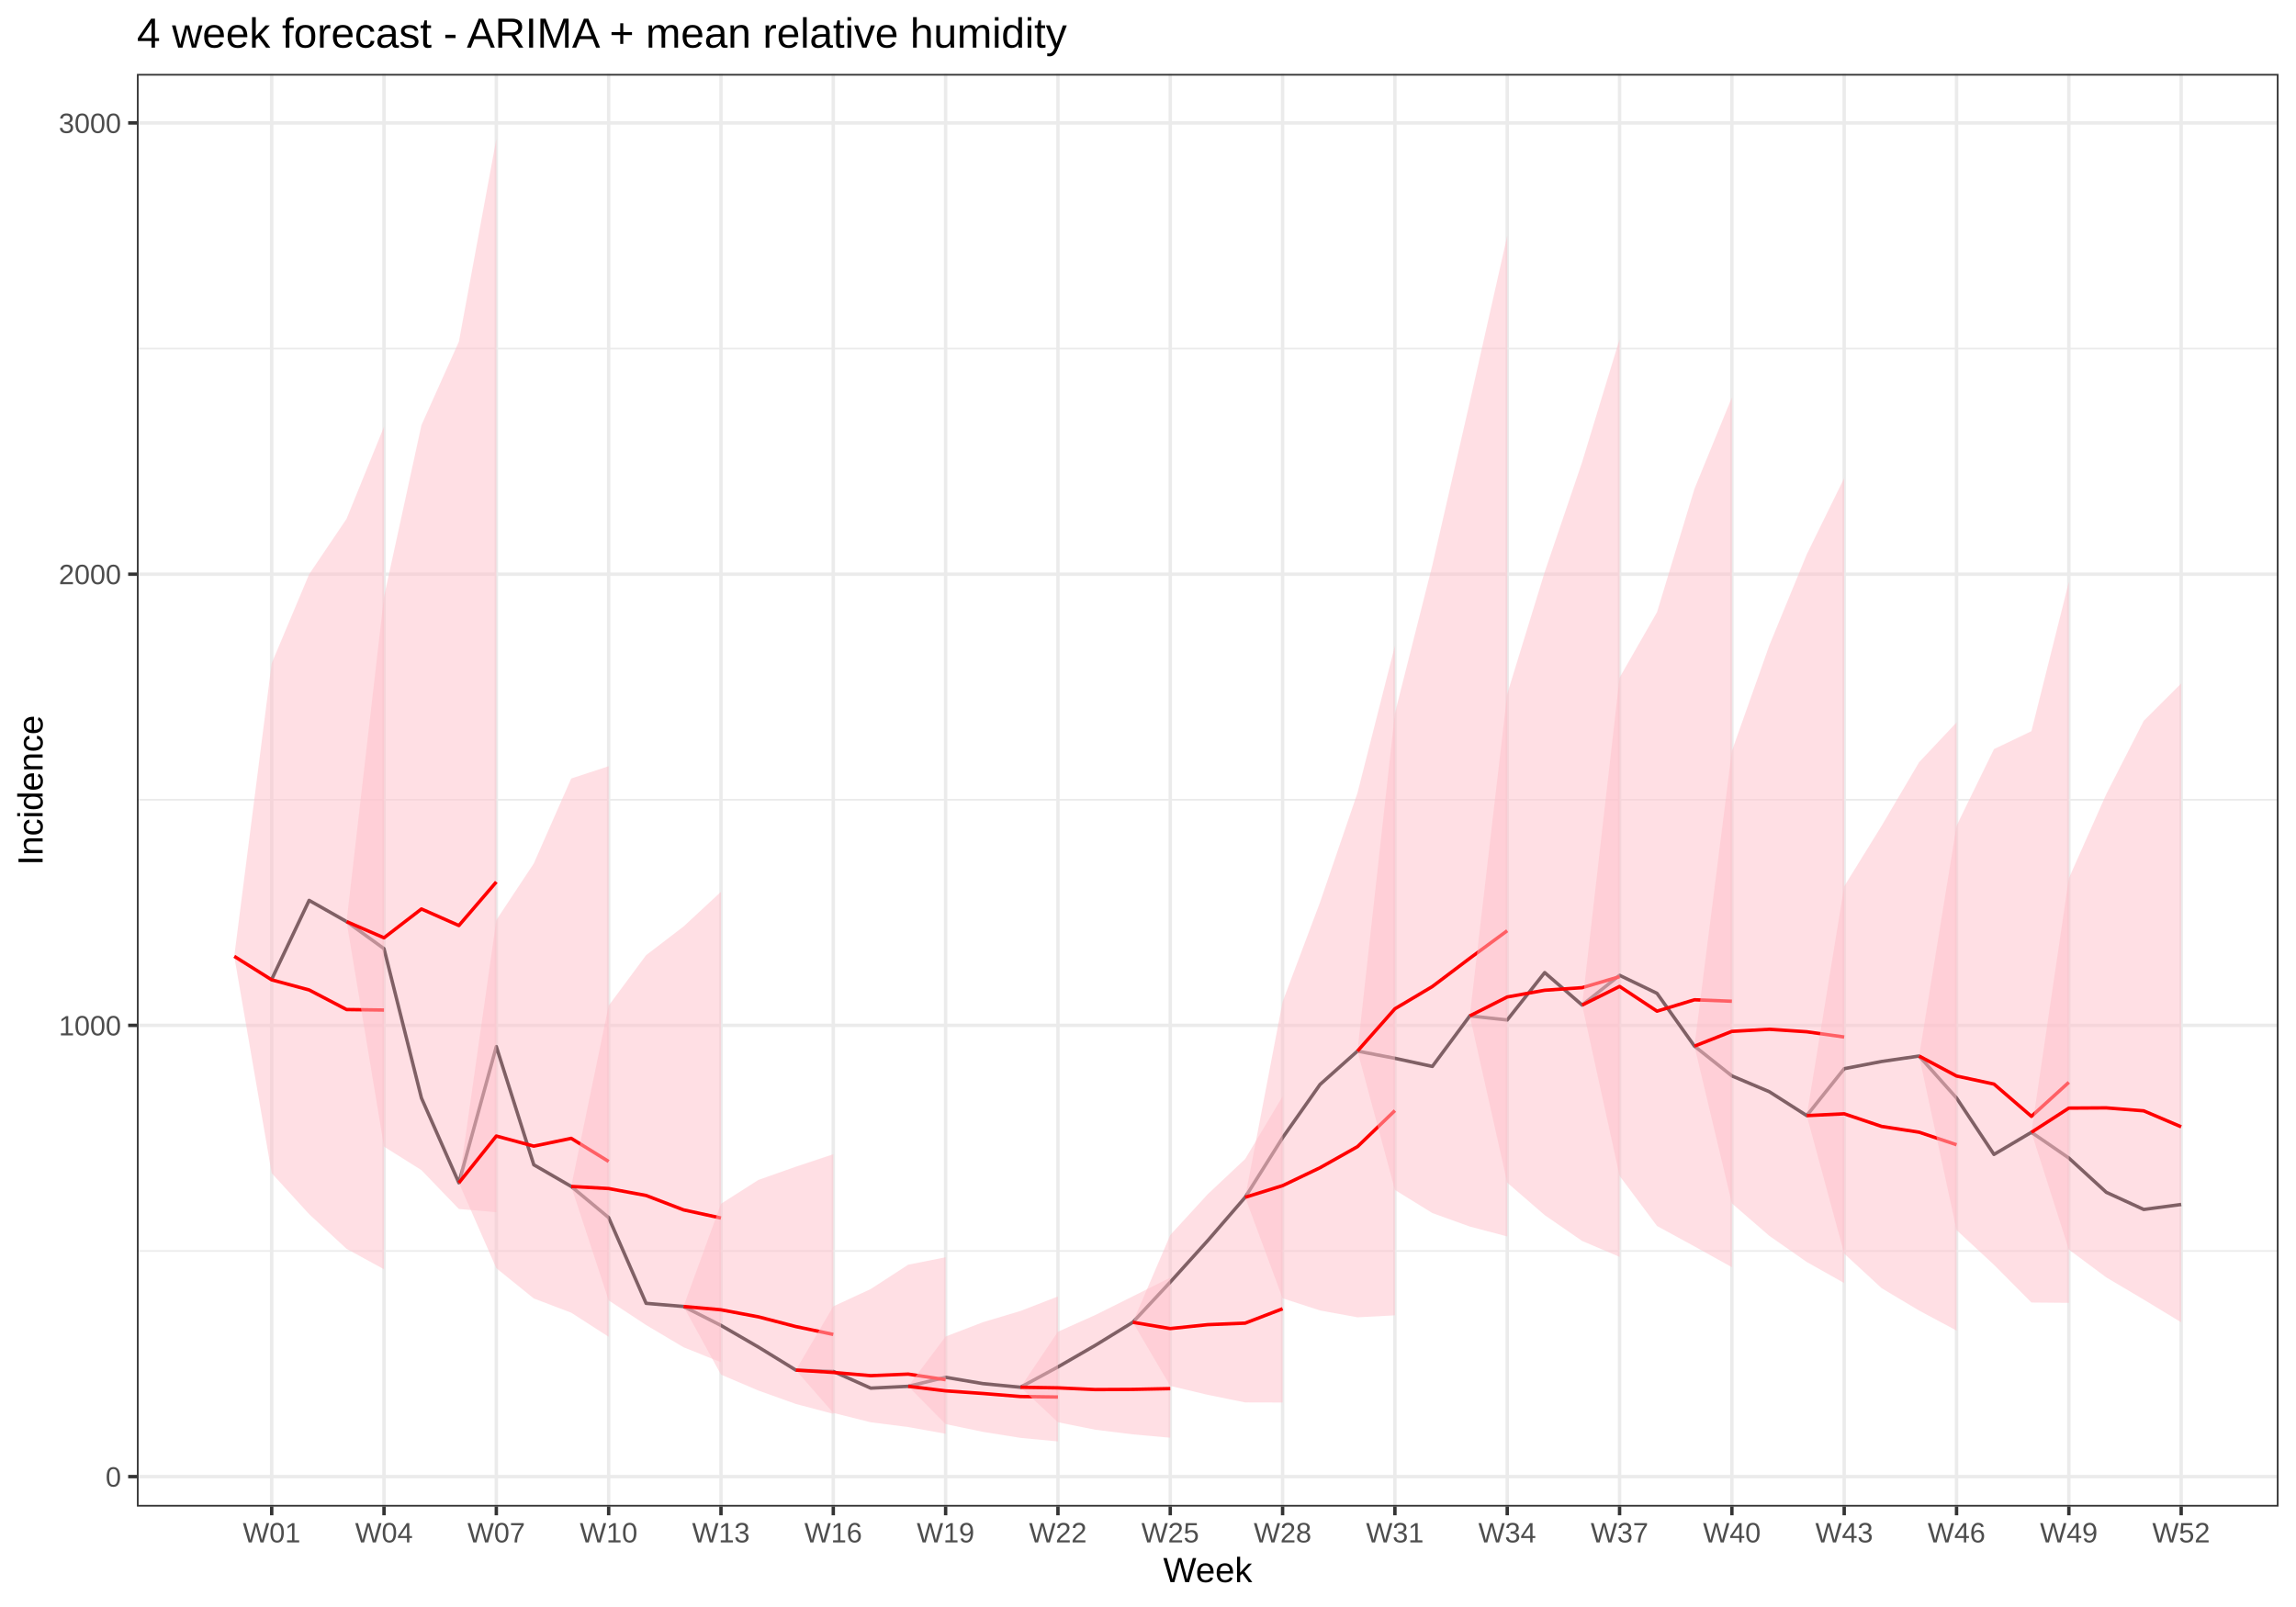
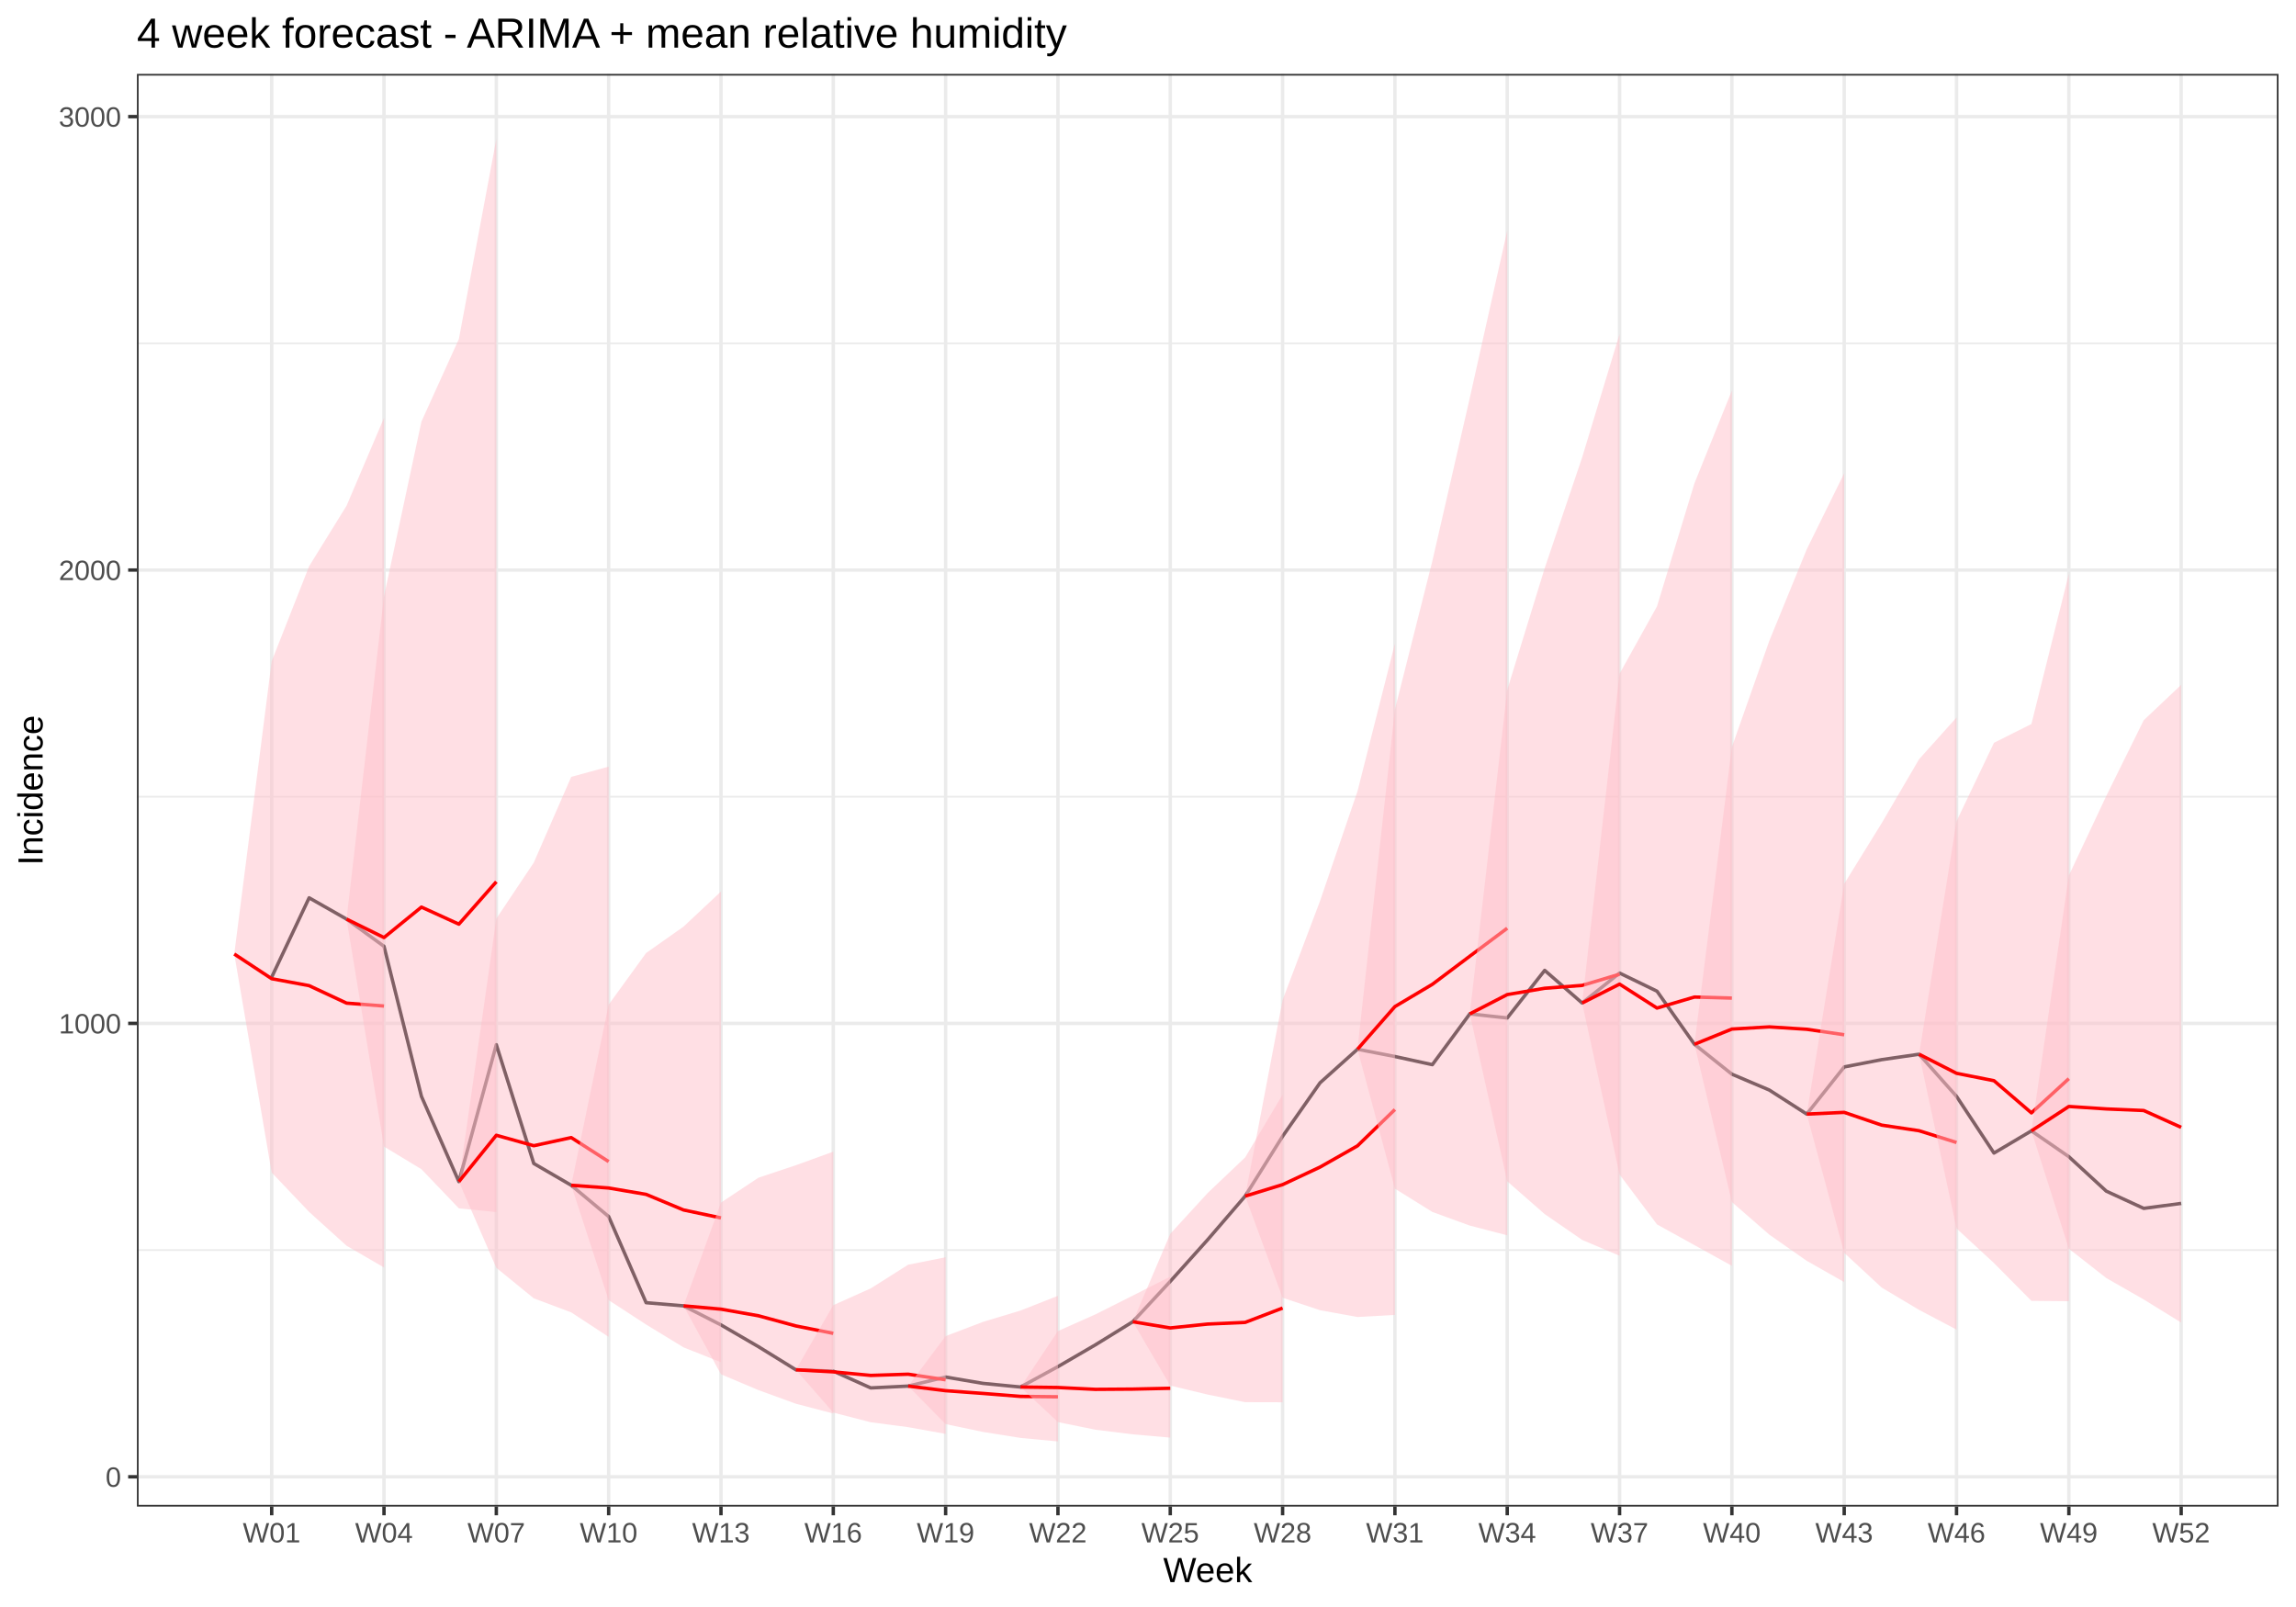
<svg xmlns="http://www.w3.org/2000/svg" class="svglite" width="720.00pt" height="504.00pt" viewBox="0 0 720.00 504.00">
  <defs>
    <style type="text/css">
    .svglite line, .svglite polyline, .svglite polygon, .svglite path, .svglite rect, .svglite circle {
      fill: none;
      stroke: #000000;
      stroke-linecap: round;
      stroke-linejoin: round;
      stroke-miterlimit: 10.00;
    }
    .svglite text {
      white-space: pre;
    }
  </style>
  </defs>
  <rect width="100%" height="100%" style="stroke: none; fill: #FFFFFF;" />
  <defs>
    <clipPath id="cpMC4wMHw3MjAuMDB8MC4wMHw1MDQuMDA=">
      <rect x="0.00" y="0.00" width="720.00" height="504.00" />
    </clipPath>
  </defs>
  <g clip-path="url(#cpMC4wMHw3MjAuMDB8MC4wMHw1MDQuMDA=)">
    <rect x="0.00" y="-0" width="720.00" height="504.00" style="stroke-width: 1.07; stroke: #FFFFFF; fill: #FFFFFF;" />
  </g>
  <defs>
    <clipPath id="cpNDIuOTN8NzE0LjUyfDIzLjE4fDQ3Mi41MA==">
      <rect x="42.93" y="23.18" width="671.59" height="449.33" />
    </clipPath>
  </defs>
  <g clip-path="url(#cpNDIuOTN8NzE0LjUyfDIzLjE4fDQ3Mi41MA==)">
    <rect x="42.93" y="23.18" width="671.59" height="449.33" style="stroke-width: 1.07; stroke: none; fill: #FFFFFF;" />
-     <polyline points="42.93,392.34 714.52,392.34 " style="stroke-width: 0.53; stroke: #EBEBEB; stroke-linecap: butt;" />
-     <polyline points="42.93,250.83 714.52,250.83 " style="stroke-width: 0.53; stroke: #EBEBEB; stroke-linecap: butt;" />
-     <polyline points="42.93,109.31 714.52,109.31 " style="stroke-width: 0.53; stroke: #EBEBEB; stroke-linecap: butt;" />
-     <polyline points="42.93,463.10 714.52,463.10 " style="stroke-width: 1.07; stroke: #EBEBEB; stroke-linecap: butt;" />
-     <polyline points="42.93,321.58 714.52,321.58 " style="stroke-width: 1.07; stroke: #EBEBEB; stroke-linecap: butt;" />
-     <polyline points="42.93,180.07 714.52,180.07 " style="stroke-width: 1.07; stroke: #EBEBEB; stroke-linecap: butt;" />
-     <polyline points="42.93,38.56 714.52,38.56 " style="stroke-width: 1.07; stroke: #EBEBEB; stroke-linecap: butt;" />
+     <polyline points="42.93,392.06 714.52,392.06 " style="stroke-width: 0.53; stroke: #EBEBEB; stroke-linecap: butt;" />
+     <polyline points="42.93,249.87 714.52,249.87 " style="stroke-width: 0.53; stroke: #EBEBEB; stroke-linecap: butt;" />
+     <polyline points="42.93,107.68 714.52,107.68 " style="stroke-width: 0.53; stroke: #EBEBEB; stroke-linecap: butt;" />
+     <polyline points="42.93,463.16 714.52,463.16 " style="stroke-width: 1.07; stroke: #EBEBEB; stroke-linecap: butt;" />
+     <polyline points="42.93,320.97 714.52,320.97 " style="stroke-width: 1.07; stroke: #EBEBEB; stroke-linecap: butt;" />
+     <polyline points="42.93,178.78 714.52,178.78 " style="stroke-width: 1.07; stroke: #EBEBEB; stroke-linecap: butt;" />
+     <polyline points="42.93,36.58 714.52,36.58 " style="stroke-width: 1.07; stroke: #EBEBEB; stroke-linecap: butt;" />
    <polyline points="85.20,472.50 85.20,23.18 " style="stroke-width: 1.07; stroke: #EBEBEB; stroke-linecap: butt;" />
    <polyline points="120.42,472.50 120.42,23.18 " style="stroke-width: 1.07; stroke: #EBEBEB; stroke-linecap: butt;" />
    <polyline points="155.64,472.50 155.64,23.18 " style="stroke-width: 1.07; stroke: #EBEBEB; stroke-linecap: butt;" />
    <polyline points="190.87,472.50 190.87,23.18 " style="stroke-width: 1.07; stroke: #EBEBEB; stroke-linecap: butt;" />
    <polyline points="226.09,472.50 226.09,23.18 " style="stroke-width: 1.07; stroke: #EBEBEB; stroke-linecap: butt;" />
    <polyline points="261.31,472.50 261.31,23.18 " style="stroke-width: 1.07; stroke: #EBEBEB; stroke-linecap: butt;" />
    <polyline points="296.54,472.50 296.54,23.18 " style="stroke-width: 1.07; stroke: #EBEBEB; stroke-linecap: butt;" />
    <polyline points="331.76,472.50 331.76,23.18 " style="stroke-width: 1.07; stroke: #EBEBEB; stroke-linecap: butt;" />
    <polyline points="366.98,472.50 366.98,23.18 " style="stroke-width: 1.07; stroke: #EBEBEB; stroke-linecap: butt;" />
    <polyline points="402.21,472.50 402.21,23.18 " style="stroke-width: 1.07; stroke: #EBEBEB; stroke-linecap: butt;" />
    <polyline points="437.43,472.50 437.43,23.18 " style="stroke-width: 1.07; stroke: #EBEBEB; stroke-linecap: butt;" />
    <polyline points="472.65,472.50 472.65,23.18 " style="stroke-width: 1.07; stroke: #EBEBEB; stroke-linecap: butt;" />
    <polyline points="507.88,472.50 507.88,23.18 " style="stroke-width: 1.07; stroke: #EBEBEB; stroke-linecap: butt;" />
    <polyline points="543.10,472.50 543.10,23.18 " style="stroke-width: 1.07; stroke: #EBEBEB; stroke-linecap: butt;" />
    <polyline points="578.32,472.50 578.32,23.18 " style="stroke-width: 1.07; stroke: #EBEBEB; stroke-linecap: butt;" />
    <polyline points="613.55,472.50 613.55,23.18 " style="stroke-width: 1.07; stroke: #EBEBEB; stroke-linecap: butt;" />
    <polyline points="648.77,472.50 648.77,23.18 " style="stroke-width: 1.07; stroke: #EBEBEB; stroke-linecap: butt;" />
    <polyline points="683.99,472.50 683.99,23.18 " style="stroke-width: 1.07; stroke: #EBEBEB; stroke-linecap: butt;" />
-     <polyline points="85.20,307.15 96.94,282.38 108.68,289.04 120.42,297.53 132.16,344.37 143.90,370.97 155.64,328.24 167.39,365.31 179.13,372.10 190.87,381.87 202.61,408.76 214.35,409.75 226.09,415.69 237.83,422.48 249.57,429.70 261.31,430.12 273.06,435.36 284.80,434.79 296.54,431.96 308.28,433.95 320.02,435.08 331.76,428.71 343.50,421.92 355.24,414.70 366.98,402.10 378.73,389.09 390.47,375.50 402.21,356.82 413.95,340.12 425.69,329.65 437.43,331.91 449.17,334.46 460.91,318.61 472.65,319.89 484.40,305.03 496.14,315.22 507.88,305.88 519.62,311.54 531.36,328.09 543.10,337.43 554.84,342.39 566.58,349.89 578.32,335.17 590.06,332.91 601.81,331.21 613.55,344.37 625.29,362.06 637.03,355.12 648.77,363.19 660.51,373.94 672.25,379.32 683.99,377.76 " style="stroke-width: 1.07; stroke-linecap: butt;" />
-     <polygon points="73.46,299.93 85.20,208.03 96.94,180.11 108.68,162.71 120.42,133.83 120.42,398.08 108.68,391.67 96.94,380.79 85.20,367.94 73.46,299.93 " style="stroke-width: 0.00; stroke: none; stroke-linecap: butt; fill: #FFC0CB; fill-opacity: 0.50;" />
-     <polyline points="73.46,299.93 85.20,208.03 96.94,180.11 108.68,162.71 120.42,133.83 " style="stroke-width: 1.07; stroke: none; stroke-linecap: butt;" />
-     <polyline points="120.42,398.08 108.68,391.67 96.94,380.79 85.20,367.94 73.46,299.93 " style="stroke-width: 1.07; stroke: none; stroke-linecap: butt;" />
-     <polyline points="73.46,299.93 85.20,307.31 96.94,310.48 108.68,316.62 120.42,316.78 " style="stroke-width: 1.07; stroke: #FF0000; stroke-linecap: butt;" />
-     <polygon points="108.68,289.04 120.42,187.19 132.16,133.34 143.90,107.16 155.64,43.60 155.64,380.19 143.90,379.18 132.16,366.99 120.42,359.61 108.68,289.04 " style="stroke-width: 0.00; stroke: none; stroke-linecap: butt; fill: #FFC0CB; fill-opacity: 0.50;" />
-     <polyline points="108.68,289.04 120.42,187.19 132.16,133.34 143.90,107.16 155.64,43.60 " style="stroke-width: 1.07; stroke: none; stroke-linecap: butt;" />
-     <polyline points="155.64,380.19 143.90,379.18 132.16,366.99 120.42,359.61 108.68,289.04 " style="stroke-width: 1.07; stroke: none; stroke-linecap: butt;" />
-     <polyline points="108.68,289.04 120.42,294.12 132.16,285.08 143.90,290.27 155.64,276.60 " style="stroke-width: 1.07; stroke: #FF0000; stroke-linecap: butt;" />
-     <polygon points="143.90,370.97 155.64,288.56 167.39,270.81 179.13,244.16 190.87,240.30 190.87,419.26 179.13,411.70 167.39,407.24 155.64,397.74 143.90,370.97 " style="stroke-width: 0.00; stroke: none; stroke-linecap: butt; fill: #FFC0CB; fill-opacity: 0.50;" />
-     <polyline points="143.90,370.97 155.64,288.56 167.39,270.81 179.13,244.16 190.87,240.30 " style="stroke-width: 1.07; stroke: none; stroke-linecap: butt;" />
-     <polyline points="190.87,419.26 179.13,411.70 167.39,407.24 155.64,397.74 143.90,370.97 " style="stroke-width: 1.07; stroke: none; stroke-linecap: butt;" />
-     <polyline points="143.90,370.97 155.64,356.29 167.39,359.46 179.13,357.02 190.87,364.27 " style="stroke-width: 1.07; stroke: #FF0000; stroke-linecap: butt;" />
-     <polygon points="179.13,372.10 190.87,315.39 202.61,299.57 214.35,290.58 226.09,279.69 226.09,427.25 214.35,422.54 202.61,415.57 190.87,407.84 179.13,372.10 " style="stroke-width: 0.00; stroke: none; stroke-linecap: butt; fill: #FFC0CB; fill-opacity: 0.50;" />
-     <polyline points="179.13,372.10 190.87,315.39 202.61,299.57 214.35,290.58 226.09,279.69 " style="stroke-width: 1.07; stroke: none; stroke-linecap: butt;" />
-     <polyline points="226.09,427.25 214.35,422.54 202.61,415.57 190.87,407.84 179.13,372.10 " style="stroke-width: 1.07; stroke: none; stroke-linecap: butt;" />
-     <polyline points="179.13,372.10 190.87,372.76 202.61,374.94 214.35,379.45 226.09,382.01 " style="stroke-width: 1.07; stroke: #FF0000; stroke-linecap: butt;" />
-     <polygon points="214.35,409.75 226.09,377.54 237.83,370.05 249.57,365.91 261.31,362.00 261.31,443.44 249.57,440.32 237.83,436.12 226.09,431.12 214.35,409.75 " style="stroke-width: 0.00; stroke: none; stroke-linecap: butt; fill: #FFC0CB; fill-opacity: 0.50;" />
-     <polyline points="214.35,409.75 226.09,377.54 237.83,370.05 249.57,365.91 261.31,362.00 " style="stroke-width: 1.07; stroke: none; stroke-linecap: butt;" />
-     <polyline points="261.31,443.44 249.57,440.32 237.83,436.12 226.09,431.12 214.35,409.75 " style="stroke-width: 1.07; stroke: none; stroke-linecap: butt;" />
-     <polyline points="214.35,409.75 226.09,410.79 237.83,413.00 249.57,416.05 261.31,418.52 " style="stroke-width: 1.07; stroke: #FF0000; stroke-linecap: butt;" />
-     <polygon points="249.57,429.70 261.31,409.71 273.06,404.27 284.80,396.64 296.54,394.31 296.54,449.67 284.80,447.56 273.06,446.07 261.31,443.13 249.57,429.70 " style="stroke-width: 0.00; stroke: none; stroke-linecap: butt; fill: #FFC0CB; fill-opacity: 0.50;" />
-     <polyline points="249.57,429.70 261.31,409.71 273.06,404.27 284.80,396.64 296.54,394.31 " style="stroke-width: 1.07; stroke: none; stroke-linecap: butt;" />
-     <polyline points="296.54,449.67 284.80,447.56 273.06,446.07 261.31,443.13 249.57,429.70 " style="stroke-width: 1.07; stroke: none; stroke-linecap: butt;" />
-     <polyline points="249.57,429.70 261.31,430.44 273.06,431.45 284.80,430.96 296.54,432.71 " style="stroke-width: 1.07; stroke: #FF0000; stroke-linecap: butt;" />
-     <polygon points="284.80,434.79 296.54,419.16 308.28,414.66 320.02,411.15 331.76,406.60 331.76,452.08 320.02,450.96 308.28,449.08 296.54,446.64 284.80,434.79 " style="stroke-width: 0.00; stroke: none; stroke-linecap: butt; fill: #FFC0CB; fill-opacity: 0.50;" />
-     <polyline points="284.80,434.79 296.54,419.16 308.28,414.66 320.02,411.15 331.76,406.60 " style="stroke-width: 1.07; stroke: none; stroke-linecap: butt;" />
-     <polyline points="331.76,452.08 320.02,450.96 308.28,449.08 296.54,446.64 284.80,434.79 " style="stroke-width: 1.07; stroke: none; stroke-linecap: butt;" />
-     <polyline points="284.80,434.79 296.54,436.21 308.28,437.04 320.02,437.99 331.76,438.15 " style="stroke-width: 1.07; stroke: #FF0000; stroke-linecap: butt;" />
-     <polygon points="320.02,435.08 331.76,417.66 343.50,412.41 355.24,406.56 366.98,400.69 366.98,450.91 355.24,449.86 343.50,448.41 331.76,446.05 320.02,435.08 " style="stroke-width: 0.00; stroke: none; stroke-linecap: butt; fill: #FFC0CB; fill-opacity: 0.50;" />
-     <polyline points="320.02,435.08 331.76,417.66 343.50,412.41 355.24,406.56 366.98,400.69 " style="stroke-width: 1.07; stroke: none; stroke-linecap: butt;" />
-     <polyline points="366.98,450.91 355.24,449.86 343.50,448.41 331.76,446.05 320.02,435.08 " style="stroke-width: 1.07; stroke: none; stroke-linecap: butt;" />
-     <polyline points="320.02,435.08 331.76,435.27 343.50,435.81 355.24,435.75 366.98,435.51 " style="stroke-width: 1.07; stroke: #FF0000; stroke-linecap: butt;" />
-     <polygon points="355.24,414.70 366.98,387.34 378.73,374.54 390.47,363.49 402.21,343.84 402.21,439.87 390.47,439.84 378.73,437.46 366.98,434.66 355.24,414.70 " style="stroke-width: 0.00; stroke: none; stroke-linecap: butt; fill: #FFC0CB; fill-opacity: 0.50;" />
-     <polyline points="355.24,414.70 366.98,387.34 378.73,374.54 390.47,363.49 402.21,343.84 " style="stroke-width: 1.07; stroke: none; stroke-linecap: butt;" />
-     <polyline points="402.21,439.87 390.47,439.84 378.73,437.46 366.98,434.66 355.24,414.70 " style="stroke-width: 1.07; stroke: none; stroke-linecap: butt;" />
-     <polyline points="355.24,414.70 366.98,416.68 378.73,415.45 390.47,414.97 402.21,410.46 " style="stroke-width: 1.07; stroke: #FF0000; stroke-linecap: butt;" />
-     <polygon points="390.47,375.50 402.21,314.19 413.95,282.98 425.69,248.69 437.43,202.53 437.43,412.53 425.69,413.15 413.95,411.00 402.21,407.18 390.47,375.50 " style="stroke-width: 0.00; stroke: none; stroke-linecap: butt; fill: #FFC0CB; fill-opacity: 0.50;" />
-     <polyline points="390.47,375.50 402.21,314.19 413.95,282.98 425.69,248.69 437.43,202.53 " style="stroke-width: 1.07; stroke: none; stroke-linecap: butt;" />
-     <polyline points="437.43,412.53 425.69,413.15 413.95,411.00 402.21,407.18 390.47,375.50 " style="stroke-width: 1.07; stroke: none; stroke-linecap: butt;" />
-     <polyline points="390.47,375.50 402.21,371.85 413.95,366.23 425.69,359.62 437.43,348.31 " style="stroke-width: 1.07; stroke: #FF0000; stroke-linecap: butt;" />
-     <polygon points="425.69,329.65 437.43,223.68 449.17,177.28 460.91,126.09 472.65,73.98 472.65,387.78 460.91,384.68 449.17,380.45 437.43,373.19 425.69,329.65 " style="stroke-width: 0.00; stroke: none; stroke-linecap: butt; fill: #FFC0CB; fill-opacity: 0.50;" />
-     <polyline points="425.69,329.65 437.43,223.68 449.17,177.28 460.91,126.09 472.65,73.98 " style="stroke-width: 1.07; stroke: none; stroke-linecap: butt;" />
-     <polyline points="472.65,387.78 460.91,384.68 449.17,380.45 437.43,373.19 425.69,329.65 " style="stroke-width: 1.07; stroke: none; stroke-linecap: butt;" />
-     <polyline points="425.69,329.65 437.43,316.38 449.17,309.40 460.91,300.54 472.65,291.90 " style="stroke-width: 1.07; stroke: #FF0000; stroke-linecap: butt;" />
-     <polygon points="460.91,318.61 472.65,217.64 484.40,179.40 496.14,144.92 507.88,106.39 507.88,394.19 496.14,389.20 484.40,381.10 472.65,370.92 460.91,318.61 " style="stroke-width: 0.00; stroke: none; stroke-linecap: butt; fill: #FFC0CB; fill-opacity: 0.50;" />
-     <polyline points="460.91,318.61 472.65,217.64 484.40,179.40 496.14,144.92 507.88,106.39 " style="stroke-width: 1.07; stroke: none; stroke-linecap: butt;" />
-     <polyline points="507.88,394.19 496.14,389.20 484.40,381.10 472.65,370.92 460.91,318.61 " style="stroke-width: 1.07; stroke: none; stroke-linecap: butt;" />
-     <polyline points="460.91,318.61 472.65,312.68 484.40,310.57 496.14,309.76 507.88,306.31 " style="stroke-width: 1.07; stroke: #FF0000; stroke-linecap: butt;" />
-     <polygon points="496.14,315.22 507.88,212.53 519.62,192.00 531.36,153.32 543.10,124.63 543.10,397.43 531.36,390.91 519.62,384.50 507.88,368.78 496.14,315.22 " style="stroke-width: 0.00; stroke: none; stroke-linecap: butt; fill: #FFC0CB; fill-opacity: 0.50;" />
-     <polyline points="496.14,315.22 507.88,212.53 519.62,192.00 531.36,153.32 543.10,124.63 " style="stroke-width: 1.07; stroke: none; stroke-linecap: butt;" />
-     <polyline points="543.10,397.43 531.36,390.91 519.62,384.50 507.88,368.78 496.14,315.22 " style="stroke-width: 1.07; stroke: none; stroke-linecap: butt;" />
-     <polyline points="496.14,315.22 507.88,309.37 519.62,317.13 531.36,313.56 543.10,314.02 " style="stroke-width: 1.07; stroke: #FF0000; stroke-linecap: butt;" />
-     <polygon points="531.36,328.09 543.10,235.55 554.84,202.41 566.58,173.86 578.32,149.93 578.32,402.41 566.58,395.80 554.84,387.60 543.10,377.42 531.36,328.09 " style="stroke-width: 0.00; stroke: none; stroke-linecap: butt; fill: #FFC0CB; fill-opacity: 0.50;" />
-     <polyline points="531.36,328.09 543.10,235.55 554.84,202.41 566.58,173.86 578.32,149.93 " style="stroke-width: 1.07; stroke: none; stroke-linecap: butt;" />
-     <polyline points="578.32,402.41 566.58,395.80 554.84,387.60 543.10,377.42 531.36,328.09 " style="stroke-width: 1.07; stroke: none; stroke-linecap: butt;" />
-     <polyline points="531.36,328.09 543.10,323.47 554.84,322.81 566.58,323.59 578.32,325.24 " style="stroke-width: 1.07; stroke: #FF0000; stroke-linecap: butt;" />
-     <polygon points="566.58,349.89 578.32,277.97 590.06,258.99 601.81,239.05 613.55,226.58 613.55,417.31 601.81,411.03 590.06,404.01 578.32,393.17 566.58,349.89 " style="stroke-width: 0.00; stroke: none; stroke-linecap: butt; fill: #FFC0CB; fill-opacity: 0.50;" />
-     <polyline points="566.58,349.89 578.32,277.97 590.06,258.99 601.81,239.05 613.55,226.58 " style="stroke-width: 1.07; stroke: none; stroke-linecap: butt;" />
-     <polyline points="613.55,417.31 601.81,411.03 590.06,404.01 578.32,393.17 566.58,349.89 " style="stroke-width: 1.07; stroke: none; stroke-linecap: butt;" />
-     <polyline points="566.58,349.89 578.32,349.32 590.06,353.28 601.81,355.09 613.55,359.03 " style="stroke-width: 1.07; stroke: #FF0000; stroke-linecap: butt;" />
-     <polygon points="601.81,331.21 613.55,258.99 625.29,234.94 637.03,229.32 648.77,182.49 648.77,408.61 637.03,408.50 625.29,396.68 613.55,385.78 601.81,331.21 " style="stroke-width: 0.00; stroke: none; stroke-linecap: butt; fill: #FFC0CB; fill-opacity: 0.50;" />
-     <polyline points="601.81,331.21 613.55,258.99 625.29,234.94 637.03,229.32 648.77,182.49 " style="stroke-width: 1.07; stroke: none; stroke-linecap: butt;" />
-     <polyline points="648.77,408.61 637.03,408.50 625.29,396.68 613.55,385.78 601.81,331.21 " style="stroke-width: 1.07; stroke: none; stroke-linecap: butt;" />
-     <polyline points="601.81,331.21 613.55,337.47 625.29,340.00 637.03,350.12 648.77,339.44 " style="stroke-width: 1.07; stroke: #FF0000; stroke-linecap: butt;" />
-     <polygon points="637.03,355.12 648.77,275.46 660.51,249.05 672.25,226.07 683.99,214.35 683.99,414.72 672.25,407.59 660.51,400.63 648.77,391.91 637.03,355.12 " style="stroke-width: 0.00; stroke: none; stroke-linecap: butt; fill: #FFC0CB; fill-opacity: 0.50;" />
-     <polyline points="637.03,355.12 648.77,275.46 660.51,249.05 672.25,226.07 683.99,214.35 " style="stroke-width: 1.07; stroke: none; stroke-linecap: butt;" />
-     <polyline points="683.99,414.72 672.25,407.59 660.51,400.63 648.77,391.91 637.03,355.12 " style="stroke-width: 1.07; stroke: none; stroke-linecap: butt;" />
-     <polyline points="637.03,355.12 648.77,347.53 660.51,347.46 672.25,348.39 683.99,353.40 " style="stroke-width: 1.07; stroke: #FF0000; stroke-linecap: butt;" />
+     <polyline points="85.20,306.46 96.94,281.58 108.68,288.26 120.42,296.80 132.16,343.86 143.90,370.59 155.64,327.65 167.39,364.91 179.13,371.73 190.87,381.54 202.61,408.56 214.35,409.55 226.09,415.53 237.83,422.35 249.57,429.60 261.31,430.03 273.06,435.29 284.80,434.72 296.54,431.88 308.28,433.87 320.02,435.01 331.76,428.61 343.50,421.78 355.24,414.53 366.98,401.88 378.73,388.79 390.47,375.14 402.21,356.37 413.95,339.60 425.69,329.07 437.43,331.35 449.17,333.91 460.91,317.98 472.65,319.26 484.40,304.33 496.14,314.57 507.88,305.18 519.62,310.87 531.36,327.51 543.10,336.89 554.84,341.87 566.58,349.41 578.32,334.62 590.06,332.34 601.81,330.64 613.55,343.86 625.29,361.63 637.03,354.67 648.77,362.77 660.51,373.58 672.25,378.98 683.99,377.42 " style="stroke-width: 1.07; stroke-linecap: butt;" />
+     <polygon points="73.46,299.21 85.20,207.39 96.94,177.58 108.68,158.61 120.42,131.06 120.42,397.52 108.68,390.70 96.94,380.09 85.20,367.75 73.46,299.21 " style="stroke-width: 0.00; stroke: none; stroke-linecap: butt; fill: #FFC0CB; fill-opacity: 0.50;" />
+     <polyline points="73.46,299.21 85.20,207.39 96.94,177.58 108.68,158.61 120.42,131.06 " style="stroke-width: 1.07; stroke: none; stroke-linecap: butt;" />
+     <polyline points="120.42,397.52 108.68,390.70 96.94,380.09 85.20,367.75 73.46,299.21 " style="stroke-width: 1.07; stroke: none; stroke-linecap: butt;" />
+     <polyline points="73.46,299.21 85.20,306.95 96.94,309.13 108.68,314.61 120.42,315.52 " style="stroke-width: 1.07; stroke: #FF0000; stroke-linecap: butt;" />
+     <polygon points="108.68,288.26 120.42,187.00 132.16,132.22 143.90,106.32 155.64,43.60 155.64,380.15 143.90,378.98 132.16,366.70 120.42,359.60 108.68,288.26 " style="stroke-width: 0.00; stroke: none; stroke-linecap: butt; fill: #FFC0CB; fill-opacity: 0.50;" />
+     <polyline points="108.68,288.26 120.42,187.00 132.16,132.22 143.90,106.32 155.64,43.60 " style="stroke-width: 1.07; stroke: none; stroke-linecap: butt;" />
+     <polyline points="155.64,380.15 143.90,378.98 132.16,366.70 120.42,359.60 108.68,288.26 " style="stroke-width: 1.07; stroke: none; stroke-linecap: butt;" />
+     <polyline points="108.68,288.26 120.42,294.04 132.16,284.49 143.90,289.84 155.64,276.54 " style="stroke-width: 1.07; stroke: #FF0000; stroke-linecap: butt;" />
+     <polygon points="143.90,370.59 155.64,288.11 167.39,270.53 179.13,243.65 190.87,240.43 190.87,419.29 179.13,411.60 167.39,407.19 155.64,397.62 143.90,370.59 " style="stroke-width: 0.00; stroke: none; stroke-linecap: butt; fill: #FFC0CB; fill-opacity: 0.50;" />
+     <polyline points="143.90,370.59 155.64,288.11 167.39,270.53 179.13,243.65 190.87,240.43 " style="stroke-width: 1.07; stroke: none; stroke-linecap: butt;" />
+     <polyline points="190.87,419.29 179.13,411.60 167.39,407.19 155.64,397.62 143.90,370.59 " style="stroke-width: 1.07; stroke: none; stroke-linecap: butt;" />
+     <polyline points="143.90,370.59 155.64,356.05 167.39,359.33 179.13,356.78 190.87,364.31 " style="stroke-width: 1.07; stroke: #FF0000; stroke-linecap: butt;" />
+     <polygon points="179.13,371.73 190.87,315.08 202.61,298.89 214.35,290.62 226.09,279.61 226.09,427.25 214.35,422.57 202.61,415.41 190.87,407.77 179.13,371.73 " style="stroke-width: 0.00; stroke: none; stroke-linecap: butt; fill: #FFC0CB; fill-opacity: 0.50;" />
+     <polyline points="179.13,371.73 190.87,315.08 202.61,298.89 214.35,290.62 226.09,279.61 " style="stroke-width: 1.07; stroke: none; stroke-linecap: butt;" />
+     <polyline points="226.09,427.25 214.35,422.57 202.61,415.41 190.87,407.77 179.13,371.73 " style="stroke-width: 1.07; stroke: none; stroke-linecap: butt;" />
+     <polyline points="179.13,371.73 190.87,372.59 202.61,374.59 214.35,379.48 226.09,381.97 " style="stroke-width: 1.07; stroke: #FF0000; stroke-linecap: butt;" />
+     <polygon points="214.35,409.55 226.09,377.16 237.83,369.37 249.57,365.45 261.31,361.19 261.31,443.32 249.57,440.25 237.83,435.97 226.09,431.02 214.35,409.55 " style="stroke-width: 0.00; stroke: none; stroke-linecap: butt; fill: #FFC0CB; fill-opacity: 0.50;" />
+     <polyline points="214.35,409.55 226.09,377.16 237.83,369.37 249.57,365.45 261.31,361.19 " style="stroke-width: 1.07; stroke: none; stroke-linecap: butt;" />
+     <polyline points="261.31,443.32 249.57,440.25 237.83,435.97 226.09,431.02 214.35,409.55 " style="stroke-width: 1.07; stroke: none; stroke-linecap: butt;" />
+     <polyline points="214.35,409.55 226.09,410.59 237.83,412.66 249.57,415.85 261.31,418.18 " style="stroke-width: 1.07; stroke: #FF0000; stroke-linecap: butt;" />
+     <polygon points="249.57,429.60 261.31,409.34 273.06,404.07 284.80,396.64 296.54,394.31 296.54,449.71 284.80,447.60 273.06,446.06 261.31,443.03 249.57,429.60 " style="stroke-width: 0.00; stroke: none; stroke-linecap: butt; fill: #FFC0CB; fill-opacity: 0.50;" />
+     <polyline points="249.57,429.60 261.31,409.34 273.06,404.07 284.80,396.64 296.54,394.31 " style="stroke-width: 1.07; stroke: none; stroke-linecap: butt;" />
+     <polyline points="296.54,449.71 284.80,447.60 273.06,446.06 261.31,443.03 249.57,429.60 " style="stroke-width: 1.07; stroke: none; stroke-linecap: butt;" />
+     <polyline points="249.57,429.60 261.31,430.25 273.06,431.37 284.80,430.99 296.54,432.73 " style="stroke-width: 1.07; stroke: #FF0000; stroke-linecap: butt;" />
+     <polygon points="284.80,434.72 296.54,419.04 308.28,414.57 320.02,411.02 331.76,406.40 331.76,452.08 320.02,450.97 308.28,449.10 296.54,446.64 284.80,434.72 " style="stroke-width: 0.00; stroke: none; stroke-linecap: butt; fill: #FFC0CB; fill-opacity: 0.50;" />
+     <polyline points="284.80,434.72 296.54,419.04 308.28,414.57 320.02,411.02 331.76,406.40 " style="stroke-width: 1.07; stroke: none; stroke-linecap: butt;" />
+     <polyline points="331.76,452.08 320.02,450.97 308.28,449.10 296.54,446.64 284.80,434.72 " style="stroke-width: 1.07; stroke: none; stroke-linecap: butt;" />
+     <polyline points="284.80,434.72 296.54,436.16 308.28,437.02 320.02,437.95 331.76,438.08 " style="stroke-width: 1.07; stroke: #FF0000; stroke-linecap: butt;" />
+     <polygon points="320.02,435.01 331.76,417.45 343.50,412.23 355.24,406.33 366.98,400.37 366.98,450.88 355.24,449.85 343.50,448.40 331.76,446.01 320.02,435.01 " style="stroke-width: 0.00; stroke: none; stroke-linecap: butt; fill: #FFC0CB; fill-opacity: 0.50;" />
+     <polyline points="320.02,435.01 331.76,417.45 343.50,412.23 355.24,406.33 366.98,400.37 " style="stroke-width: 1.07; stroke: none; stroke-linecap: butt;" />
+     <polyline points="366.98,450.88 355.24,449.85 343.50,448.40 331.76,446.01 320.02,435.01 " style="stroke-width: 1.07; stroke: none; stroke-linecap: butt;" />
+     <polyline points="320.02,435.01 331.76,435.16 343.50,435.74 355.24,435.66 366.98,435.40 " style="stroke-width: 1.07; stroke: #FF0000; stroke-linecap: butt;" />
+     <polygon points="355.24,414.53 366.98,386.96 378.73,374.14 390.47,362.99 402.21,343.30 402.21,439.79 390.47,439.76 378.73,437.38 366.98,434.56 355.24,414.53 " style="stroke-width: 0.00; stroke: none; stroke-linecap: butt; fill: #FFC0CB; fill-opacity: 0.50;" />
+     <polyline points="355.24,414.53 366.98,386.96 378.73,374.14 390.47,362.99 402.21,343.30 " style="stroke-width: 1.07; stroke: none; stroke-linecap: butt;" />
+     <polyline points="402.21,439.79 390.47,439.76 378.73,437.38 366.98,434.56 355.24,414.53 " style="stroke-width: 1.07; stroke: none; stroke-linecap: butt;" />
+     <polyline points="355.24,414.53 366.98,416.48 378.73,415.26 390.47,414.74 402.21,410.24 " style="stroke-width: 1.07; stroke: #FF0000; stroke-linecap: butt;" />
+     <polygon points="390.47,375.14 402.21,313.63 413.95,282.57 425.69,248.18 437.43,201.81 437.43,412.39 425.69,413.05 413.95,410.92 402.21,407.02 390.47,375.14 " style="stroke-width: 0.00; stroke: none; stroke-linecap: butt; fill: #FFC0CB; fill-opacity: 0.50;" />
+     <polyline points="390.47,375.14 402.21,313.63 413.95,282.57 425.69,248.18 437.43,201.81 " style="stroke-width: 1.07; stroke: none; stroke-linecap: butt;" />
+     <polyline points="437.43,412.39 425.69,413.05 413.95,410.92 402.21,407.02 390.47,375.14 " style="stroke-width: 1.07; stroke: none; stroke-linecap: butt;" />
+     <polyline points="390.47,375.14 402.21,371.53 413.95,366.03 425.69,359.37 437.43,347.97 " style="stroke-width: 1.07; stroke: #FF0000; stroke-linecap: butt;" />
+     <polygon points="425.69,329.07 437.43,222.49 449.17,175.96 460.91,124.80 472.65,72.32 472.65,387.43 460.91,384.38 449.17,380.10 437.43,372.80 425.69,329.07 " style="stroke-width: 0.00; stroke: none; stroke-linecap: butt; fill: #FFC0CB; fill-opacity: 0.50;" />
+     <polyline points="425.69,329.07 437.43,222.49 449.17,175.96 460.91,124.80 472.65,72.32 " style="stroke-width: 1.07; stroke: none; stroke-linecap: butt;" />
+     <polyline points="472.65,387.43 460.91,384.38 449.17,380.10 437.43,372.80 425.69,329.07 " style="stroke-width: 1.07; stroke: none; stroke-linecap: butt;" />
+     <polyline points="425.69,329.07 437.43,315.69 449.17,308.71 460.91,299.89 472.65,291.12 " style="stroke-width: 1.07; stroke: #FF0000; stroke-linecap: butt;" />
+     <polygon points="460.91,317.98 472.65,216.37 484.40,178.20 496.14,143.47 507.88,104.74 507.88,393.85 496.14,388.87 484.40,380.78 472.65,370.49 460.91,317.98 " style="stroke-width: 0.00; stroke: none; stroke-linecap: butt; fill: #FFC0CB; fill-opacity: 0.50;" />
+     <polyline points="460.91,317.98 472.65,216.37 484.40,178.20 496.14,143.47 507.88,104.74 " style="stroke-width: 1.07; stroke: none; stroke-linecap: butt;" />
+     <polyline points="507.88,393.85 496.14,388.87 484.40,380.78 472.65,370.49 460.91,317.98 " style="stroke-width: 1.07; stroke: none; stroke-linecap: butt;" />
+     <polyline points="460.91,317.98 472.65,311.93 484.40,309.95 496.14,309.05 507.88,305.54 " style="stroke-width: 1.07; stroke: #FF0000; stroke-linecap: butt;" />
+     <polygon points="496.14,314.57 507.88,211.29 519.62,190.17 531.36,151.58 543.10,122.49 543.10,397.00 531.36,390.51 519.62,384.01 507.88,368.37 496.14,314.57 " style="stroke-width: 0.00; stroke: none; stroke-linecap: butt; fill: #FFC0CB; fill-opacity: 0.50;" />
+     <polyline points="496.14,314.57 507.88,211.29 519.62,190.17 531.36,151.58 543.10,122.49 " style="stroke-width: 1.07; stroke: none; stroke-linecap: butt;" />
+     <polyline points="543.10,397.00 531.36,390.51 519.62,384.01 507.88,368.37 496.14,314.57 " style="stroke-width: 1.07; stroke: none; stroke-linecap: butt;" />
+     <polyline points="496.14,314.57 507.88,308.65 519.62,316.16 531.36,312.70 543.10,313.03 " style="stroke-width: 1.07; stroke: #FF0000; stroke-linecap: butt;" />
+     <polygon points="531.36,327.51 543.10,234.30 554.84,200.98 566.58,172.27 578.32,148.42 578.32,402.10 566.58,395.44 554.84,387.22 543.10,377.00 531.36,327.51 " style="stroke-width: 0.00; stroke: none; stroke-linecap: butt; fill: #FFC0CB; fill-opacity: 0.50;" />
+     <polyline points="531.36,327.51 543.10,234.30 554.84,200.98 566.58,172.27 578.32,148.42 " style="stroke-width: 1.07; stroke: none; stroke-linecap: butt;" />
+     <polyline points="578.32,402.10 566.58,395.44 554.84,387.22 543.10,377.00 531.36,327.51 " style="stroke-width: 1.07; stroke: none; stroke-linecap: butt;" />
+     <polyline points="531.36,327.51 543.10,322.74 554.84,322.06 566.58,322.81 578.32,324.53 " style="stroke-width: 1.07; stroke: #FF0000; stroke-linecap: butt;" />
+     <polygon points="566.58,349.41 578.32,277.19 590.06,258.19 601.81,238.10 613.55,225.02 613.55,417.01 601.81,410.82 590.06,403.81 578.32,392.93 566.58,349.41 " style="stroke-width: 0.00; stroke: none; stroke-linecap: butt; fill: #FFC0CB; fill-opacity: 0.50;" />
+     <polyline points="566.58,349.41 578.32,277.19 590.06,258.19 601.81,238.10 613.55,225.02 " style="stroke-width: 1.07; stroke: none; stroke-linecap: butt;" />
+     <polyline points="613.55,417.01 601.81,410.82 590.06,403.81 578.32,392.93 566.58,349.41 " style="stroke-width: 1.07; stroke: none; stroke-linecap: butt;" />
+     <polyline points="566.58,349.41 578.32,348.87 590.06,352.87 601.81,354.63 613.55,358.32 " style="stroke-width: 1.07; stroke: #FF0000; stroke-linecap: butt;" />
+     <polygon points="601.81,330.64 613.55,257.54 625.29,232.96 637.03,227.07 648.77,179.95 648.77,408.10 637.03,407.99 625.29,396.13 613.55,385.28 601.81,330.64 " style="stroke-width: 0.00; stroke: none; stroke-linecap: butt; fill: #FFC0CB; fill-opacity: 0.50;" />
+     <polyline points="601.81,330.64 613.55,257.54 625.29,232.96 637.03,227.07 648.77,179.95 " style="stroke-width: 1.07; stroke: none; stroke-linecap: butt;" />
+     <polyline points="648.77,408.10 637.03,407.99 625.29,396.13 613.55,385.28 601.81,330.64 " style="stroke-width: 1.07; stroke: none; stroke-linecap: butt;" />
+     <polyline points="601.81,330.64 613.55,336.62 625.29,338.94 637.03,349.03 648.77,338.29 " style="stroke-width: 1.07; stroke: #FF0000; stroke-linecap: butt;" />
+     <polygon points="637.03,354.67 648.77,274.58 660.51,249.63 672.25,225.88 683.99,214.79 683.99,414.80 672.25,407.55 660.51,400.83 648.77,391.63 637.03,354.67 " style="stroke-width: 0.00; stroke: none; stroke-linecap: butt; fill: #FFC0CB; fill-opacity: 0.50;" />
+     <polyline points="637.03,354.67 648.77,274.58 660.51,249.63 672.25,225.88 683.99,214.79 " style="stroke-width: 1.07; stroke: none; stroke-linecap: butt;" />
+     <polyline points="683.99,414.80 672.25,407.55 660.51,400.83 648.77,391.63 637.03,354.67 " style="stroke-width: 1.07; stroke: none; stroke-linecap: butt;" />
+     <polyline points="637.03,354.67 648.77,347.02 660.51,347.79 672.25,348.29 683.99,353.57 " style="stroke-width: 1.07; stroke: #FF0000; stroke-linecap: butt;" />
    <rect x="42.93" y="23.18" width="671.59" height="449.33" style="stroke-width: 1.07; stroke: #333333;" />
  </g>
  <g clip-path="url(#cpMC4wMHw3MjAuMDB8MC4wMHw1MDQuMDA=)">
-     <text x="38.00" y="466.25" text-anchor="end" style="font-size: 8.80px;fill: #4D4D4D; font-family: &quot;Arial&quot;;" textLength="4.90px" lengthAdjust="spacingAndGlyphs">0</text>
-     <text x="38.00" y="324.73" text-anchor="end" style="font-size: 8.80px;fill: #4D4D4D; font-family: &quot;Arial&quot;;" textLength="19.58px" lengthAdjust="spacingAndGlyphs">1000</text>
-     <text x="38.00" y="183.22" text-anchor="end" style="font-size: 8.80px;fill: #4D4D4D; font-family: &quot;Arial&quot;;" textLength="19.58px" lengthAdjust="spacingAndGlyphs">2000</text>
-     <text x="38.00" y="41.71" text-anchor="end" style="font-size: 8.80px;fill: #4D4D4D; font-family: &quot;Arial&quot;;" textLength="19.58px" lengthAdjust="spacingAndGlyphs">3000</text>
-     <polyline points="40.19,463.10 42.93,463.10 " style="stroke-width: 1.07; stroke: #333333; stroke-linecap: butt;" />
-     <polyline points="40.19,321.58 42.93,321.58 " style="stroke-width: 1.07; stroke: #333333; stroke-linecap: butt;" />
-     <polyline points="40.19,180.07 42.93,180.07 " style="stroke-width: 1.07; stroke: #333333; stroke-linecap: butt;" />
-     <polyline points="40.19,38.56 42.93,38.56 " style="stroke-width: 1.07; stroke: #333333; stroke-linecap: butt;" />
+     <text x="38.00" y="466.31" text-anchor="end" style="font-size: 8.80px;fill: #4D4D4D; font-family: &quot;Arial&quot;;" textLength="4.90px" lengthAdjust="spacingAndGlyphs">0</text>
+     <text x="38.00" y="324.12" text-anchor="end" style="font-size: 8.80px;fill: #4D4D4D; font-family: &quot;Arial&quot;;" textLength="19.58px" lengthAdjust="spacingAndGlyphs">1000</text>
+     <text x="38.00" y="181.93" text-anchor="end" style="font-size: 8.80px;fill: #4D4D4D; font-family: &quot;Arial&quot;;" textLength="19.58px" lengthAdjust="spacingAndGlyphs">2000</text>
+     <text x="38.00" y="39.73" text-anchor="end" style="font-size: 8.80px;fill: #4D4D4D; font-family: &quot;Arial&quot;;" textLength="19.58px" lengthAdjust="spacingAndGlyphs">3000</text>
+     <polyline points="40.19,463.16 42.93,463.16 " style="stroke-width: 1.07; stroke: #333333; stroke-linecap: butt;" />
+     <polyline points="40.19,320.97 42.93,320.97 " style="stroke-width: 1.07; stroke: #333333; stroke-linecap: butt;" />
+     <polyline points="40.19,178.78 42.93,178.78 " style="stroke-width: 1.07; stroke: #333333; stroke-linecap: butt;" />
+     <polyline points="40.19,36.58 42.93,36.58 " style="stroke-width: 1.07; stroke: #333333; stroke-linecap: butt;" />
    <polyline points="85.20,475.24 85.20,472.50 " style="stroke-width: 1.07; stroke: #333333; stroke-linecap: butt;" />
    <polyline points="120.42,475.24 120.42,472.50 " style="stroke-width: 1.07; stroke: #333333; stroke-linecap: butt;" />
    <polyline points="155.64,475.24 155.64,472.50 " style="stroke-width: 1.07; stroke: #333333; stroke-linecap: butt;" />
    <polyline points="190.87,475.24 190.87,472.50 " style="stroke-width: 1.07; stroke: #333333; stroke-linecap: butt;" />
    <polyline points="226.09,475.24 226.09,472.50 " style="stroke-width: 1.07; stroke: #333333; stroke-linecap: butt;" />
    <polyline points="261.31,475.24 261.31,472.50 " style="stroke-width: 1.07; stroke: #333333; stroke-linecap: butt;" />
    <polyline points="296.54,475.24 296.54,472.50 " style="stroke-width: 1.07; stroke: #333333; stroke-linecap: butt;" />
    <polyline points="331.76,475.24 331.76,472.50 " style="stroke-width: 1.07; stroke: #333333; stroke-linecap: butt;" />
    <polyline points="366.98,475.24 366.98,472.50 " style="stroke-width: 1.07; stroke: #333333; stroke-linecap: butt;" />
    <polyline points="402.21,475.24 402.21,472.50 " style="stroke-width: 1.07; stroke: #333333; stroke-linecap: butt;" />
    <polyline points="437.43,475.24 437.43,472.50 " style="stroke-width: 1.07; stroke: #333333; stroke-linecap: butt;" />
    <polyline points="472.65,475.24 472.65,472.50 " style="stroke-width: 1.07; stroke: #333333; stroke-linecap: butt;" />
    <polyline points="507.88,475.24 507.88,472.50 " style="stroke-width: 1.07; stroke: #333333; stroke-linecap: butt;" />
    <polyline points="543.10,475.24 543.10,472.50 " style="stroke-width: 1.07; stroke: #333333; stroke-linecap: butt;" />
    <polyline points="578.32,475.24 578.32,472.50 " style="stroke-width: 1.07; stroke: #333333; stroke-linecap: butt;" />
    <polyline points="613.55,475.24 613.55,472.50 " style="stroke-width: 1.07; stroke: #333333; stroke-linecap: butt;" />
    <polyline points="648.77,475.24 648.77,472.50 " style="stroke-width: 1.07; stroke: #333333; stroke-linecap: butt;" />
    <polyline points="683.99,475.24 683.99,472.50 " style="stroke-width: 1.07; stroke: #333333; stroke-linecap: butt;" />
    <text x="85.20" y="483.74" text-anchor="middle" style="font-size: 8.80px;fill: #4D4D4D; font-family: &quot;Arial&quot;;" textLength="18.09px" lengthAdjust="spacingAndGlyphs">W01</text>
    <text x="120.42" y="483.74" text-anchor="middle" style="font-size: 8.80px;fill: #4D4D4D; font-family: &quot;Arial&quot;;" textLength="18.09px" lengthAdjust="spacingAndGlyphs">W04</text>
    <text x="155.64" y="483.74" text-anchor="middle" style="font-size: 8.80px;fill: #4D4D4D; font-family: &quot;Arial&quot;;" textLength="18.09px" lengthAdjust="spacingAndGlyphs">W07</text>
    <text x="190.87" y="483.74" text-anchor="middle" style="font-size: 8.80px;fill: #4D4D4D; font-family: &quot;Arial&quot;;" textLength="18.09px" lengthAdjust="spacingAndGlyphs">W10</text>
    <text x="226.09" y="483.74" text-anchor="middle" style="font-size: 8.80px;fill: #4D4D4D; font-family: &quot;Arial&quot;;" textLength="18.09px" lengthAdjust="spacingAndGlyphs">W13</text>
    <text x="261.31" y="483.74" text-anchor="middle" style="font-size: 8.80px;fill: #4D4D4D; font-family: &quot;Arial&quot;;" textLength="18.09px" lengthAdjust="spacingAndGlyphs">W16</text>
    <text x="296.54" y="483.74" text-anchor="middle" style="font-size: 8.80px;fill: #4D4D4D; font-family: &quot;Arial&quot;;" textLength="18.09px" lengthAdjust="spacingAndGlyphs">W19</text>
    <text x="331.76" y="483.74" text-anchor="middle" style="font-size: 8.80px;fill: #4D4D4D; font-family: &quot;Arial&quot;;" textLength="18.09px" lengthAdjust="spacingAndGlyphs">W22</text>
    <text x="366.98" y="483.74" text-anchor="middle" style="font-size: 8.80px;fill: #4D4D4D; font-family: &quot;Arial&quot;;" textLength="18.09px" lengthAdjust="spacingAndGlyphs">W25</text>
    <text x="402.21" y="483.74" text-anchor="middle" style="font-size: 8.80px;fill: #4D4D4D; font-family: &quot;Arial&quot;;" textLength="18.09px" lengthAdjust="spacingAndGlyphs">W28</text>
    <text x="437.43" y="483.74" text-anchor="middle" style="font-size: 8.80px;fill: #4D4D4D; font-family: &quot;Arial&quot;;" textLength="18.09px" lengthAdjust="spacingAndGlyphs">W31</text>
    <text x="472.65" y="483.74" text-anchor="middle" style="font-size: 8.80px;fill: #4D4D4D; font-family: &quot;Arial&quot;;" textLength="18.09px" lengthAdjust="spacingAndGlyphs">W34</text>
    <text x="507.88" y="483.74" text-anchor="middle" style="font-size: 8.80px;fill: #4D4D4D; font-family: &quot;Arial&quot;;" textLength="18.09px" lengthAdjust="spacingAndGlyphs">W37</text>
    <text x="543.10" y="483.74" text-anchor="middle" style="font-size: 8.80px;fill: #4D4D4D; font-family: &quot;Arial&quot;;" textLength="18.09px" lengthAdjust="spacingAndGlyphs">W40</text>
    <text x="578.32" y="483.74" text-anchor="middle" style="font-size: 8.80px;fill: #4D4D4D; font-family: &quot;Arial&quot;;" textLength="18.09px" lengthAdjust="spacingAndGlyphs">W43</text>
    <text x="613.55" y="483.74" text-anchor="middle" style="font-size: 8.80px;fill: #4D4D4D; font-family: &quot;Arial&quot;;" textLength="18.09px" lengthAdjust="spacingAndGlyphs">W46</text>
    <text x="648.77" y="483.74" text-anchor="middle" style="font-size: 8.80px;fill: #4D4D4D; font-family: &quot;Arial&quot;;" textLength="18.09px" lengthAdjust="spacingAndGlyphs">W49</text>
    <text x="683.99" y="483.74" text-anchor="middle" style="font-size: 8.80px;fill: #4D4D4D; font-family: &quot;Arial&quot;;" textLength="18.09px" lengthAdjust="spacingAndGlyphs">W52</text>
    <text x="378.73" y="496.20" text-anchor="middle" style="font-size: 11.00px; font-family: &quot;Arial&quot;;" textLength="27.92px" lengthAdjust="spacingAndGlyphs">Week</text>
    <text transform="translate(13.36,247.84) rotate(-90)" text-anchor="middle" style="font-size: 11.00px; font-family: &quot;Arial&quot;;" textLength="47.10px" lengthAdjust="spacingAndGlyphs">Incidence</text>
    <text x="42.93" y="14.93" style="font-size: 13.20px; font-family: &quot;Arial&quot;;" textLength="291.43px" lengthAdjust="spacingAndGlyphs">4 week forecast - ARIMA + mean relative humidity</text>
  </g>
</svg>
